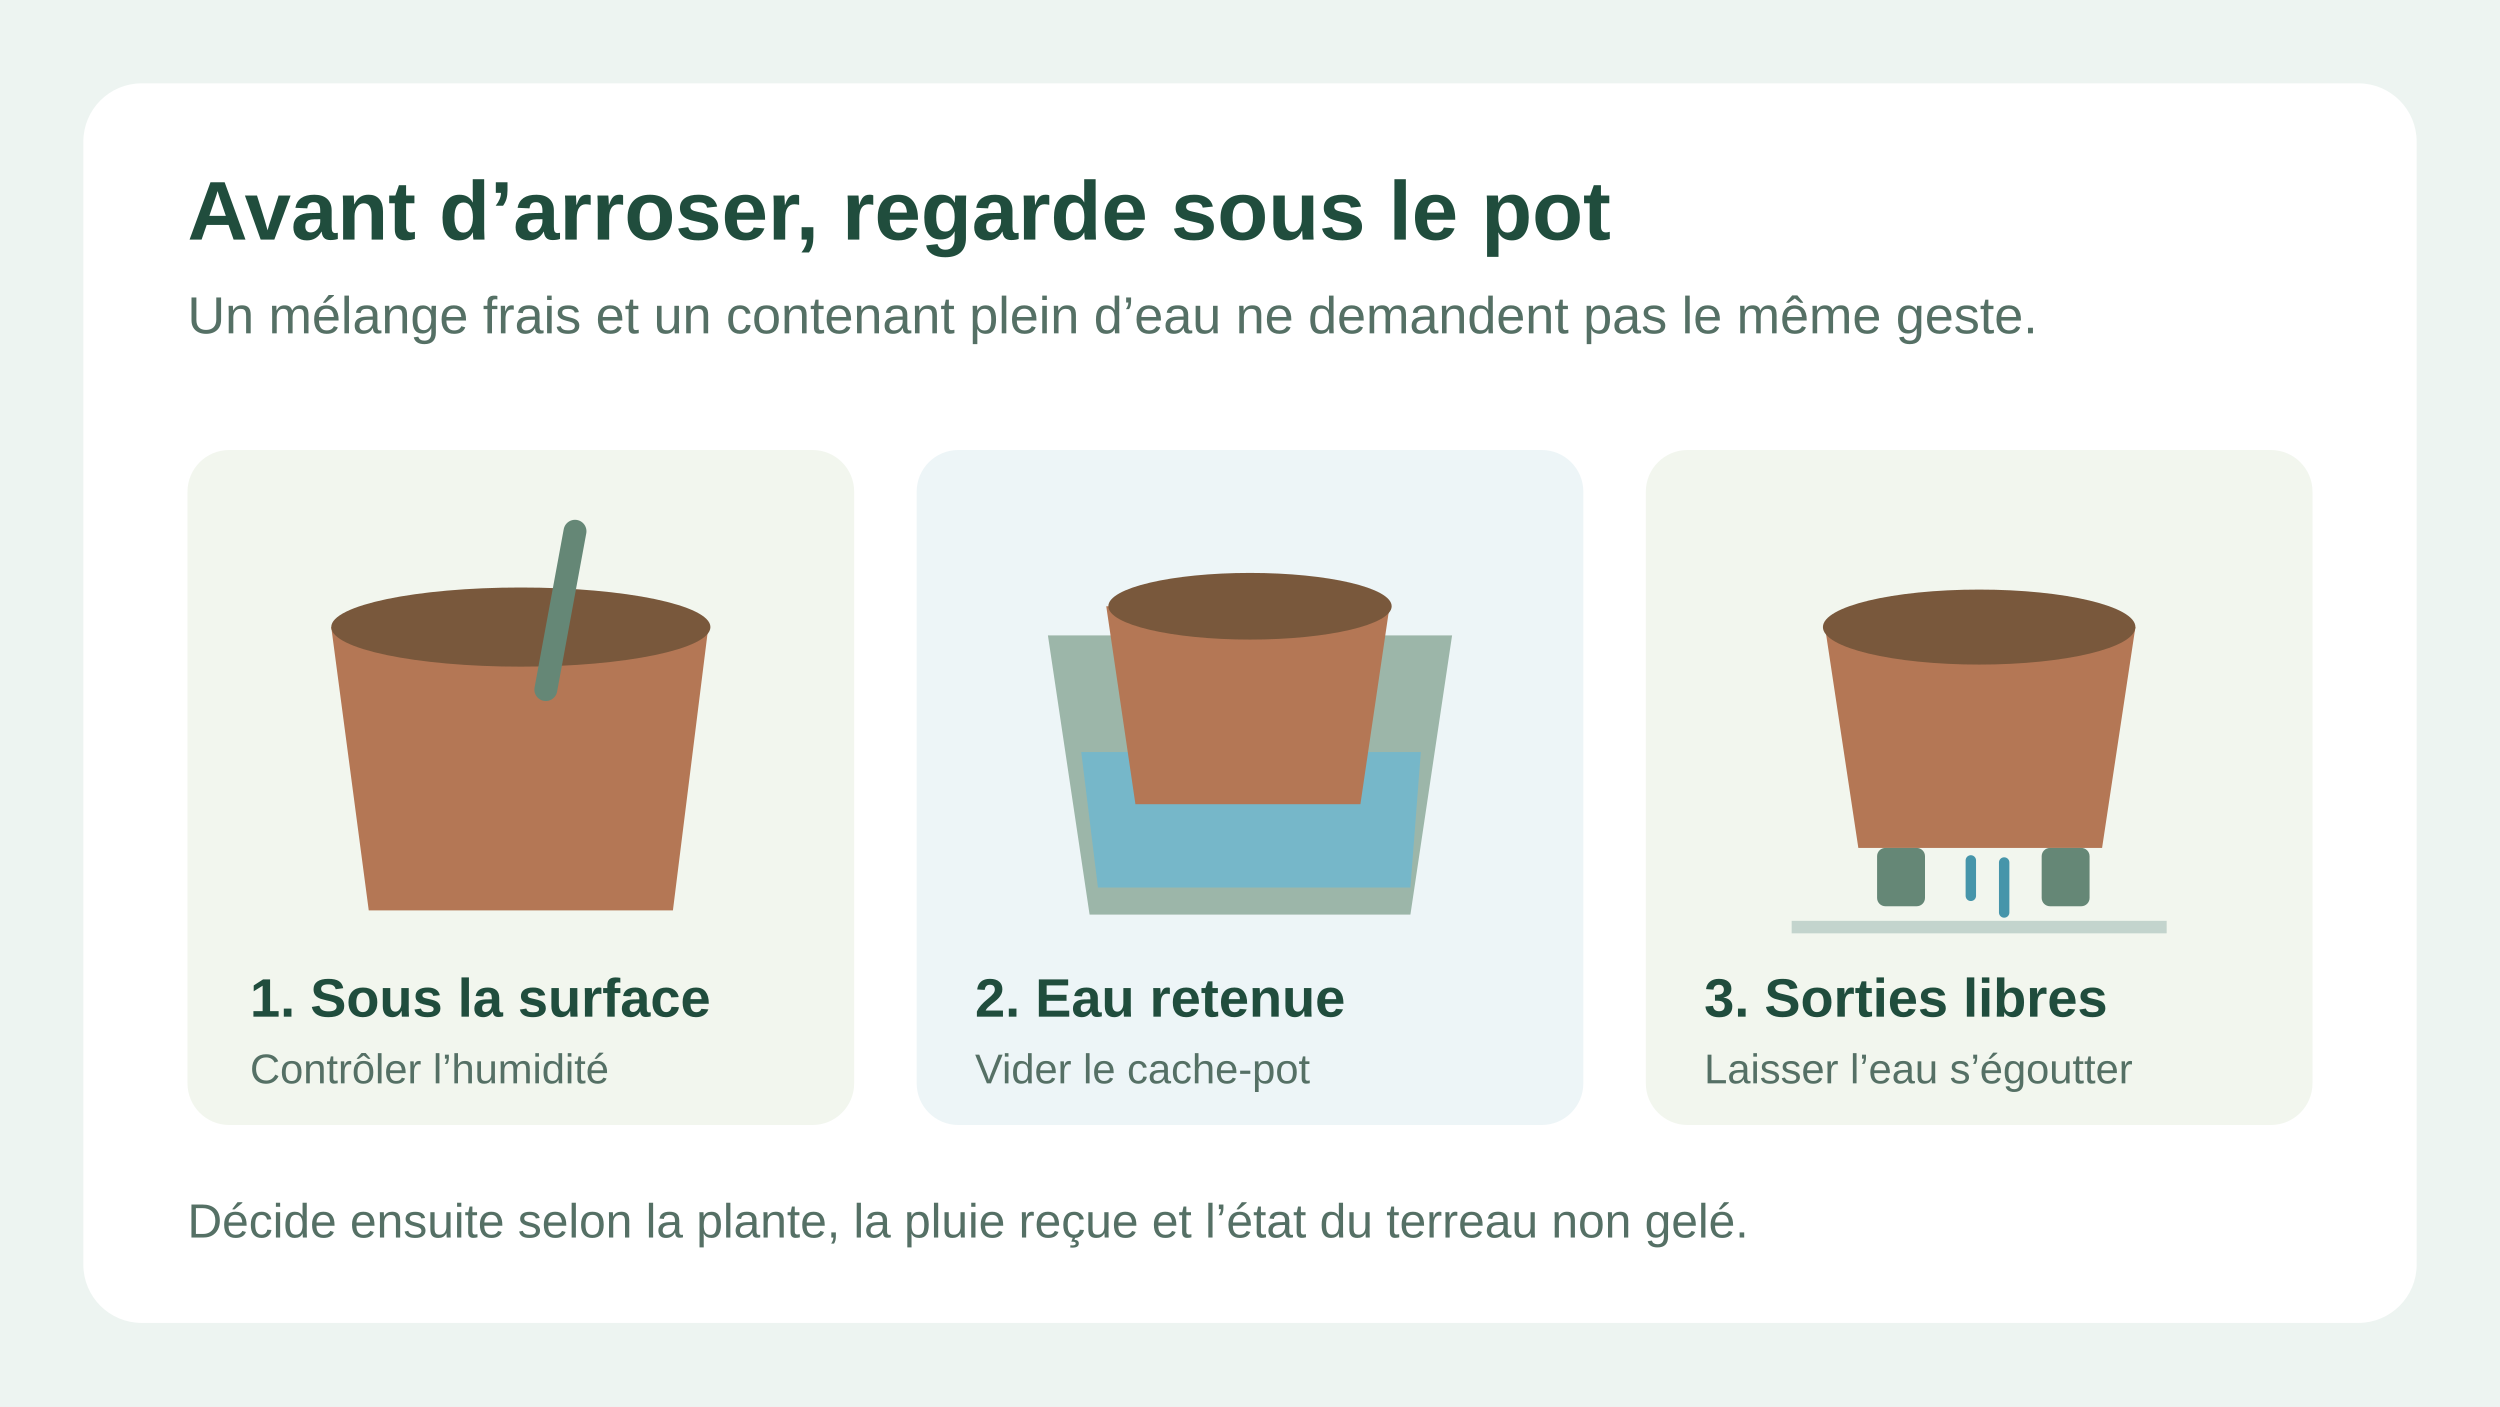
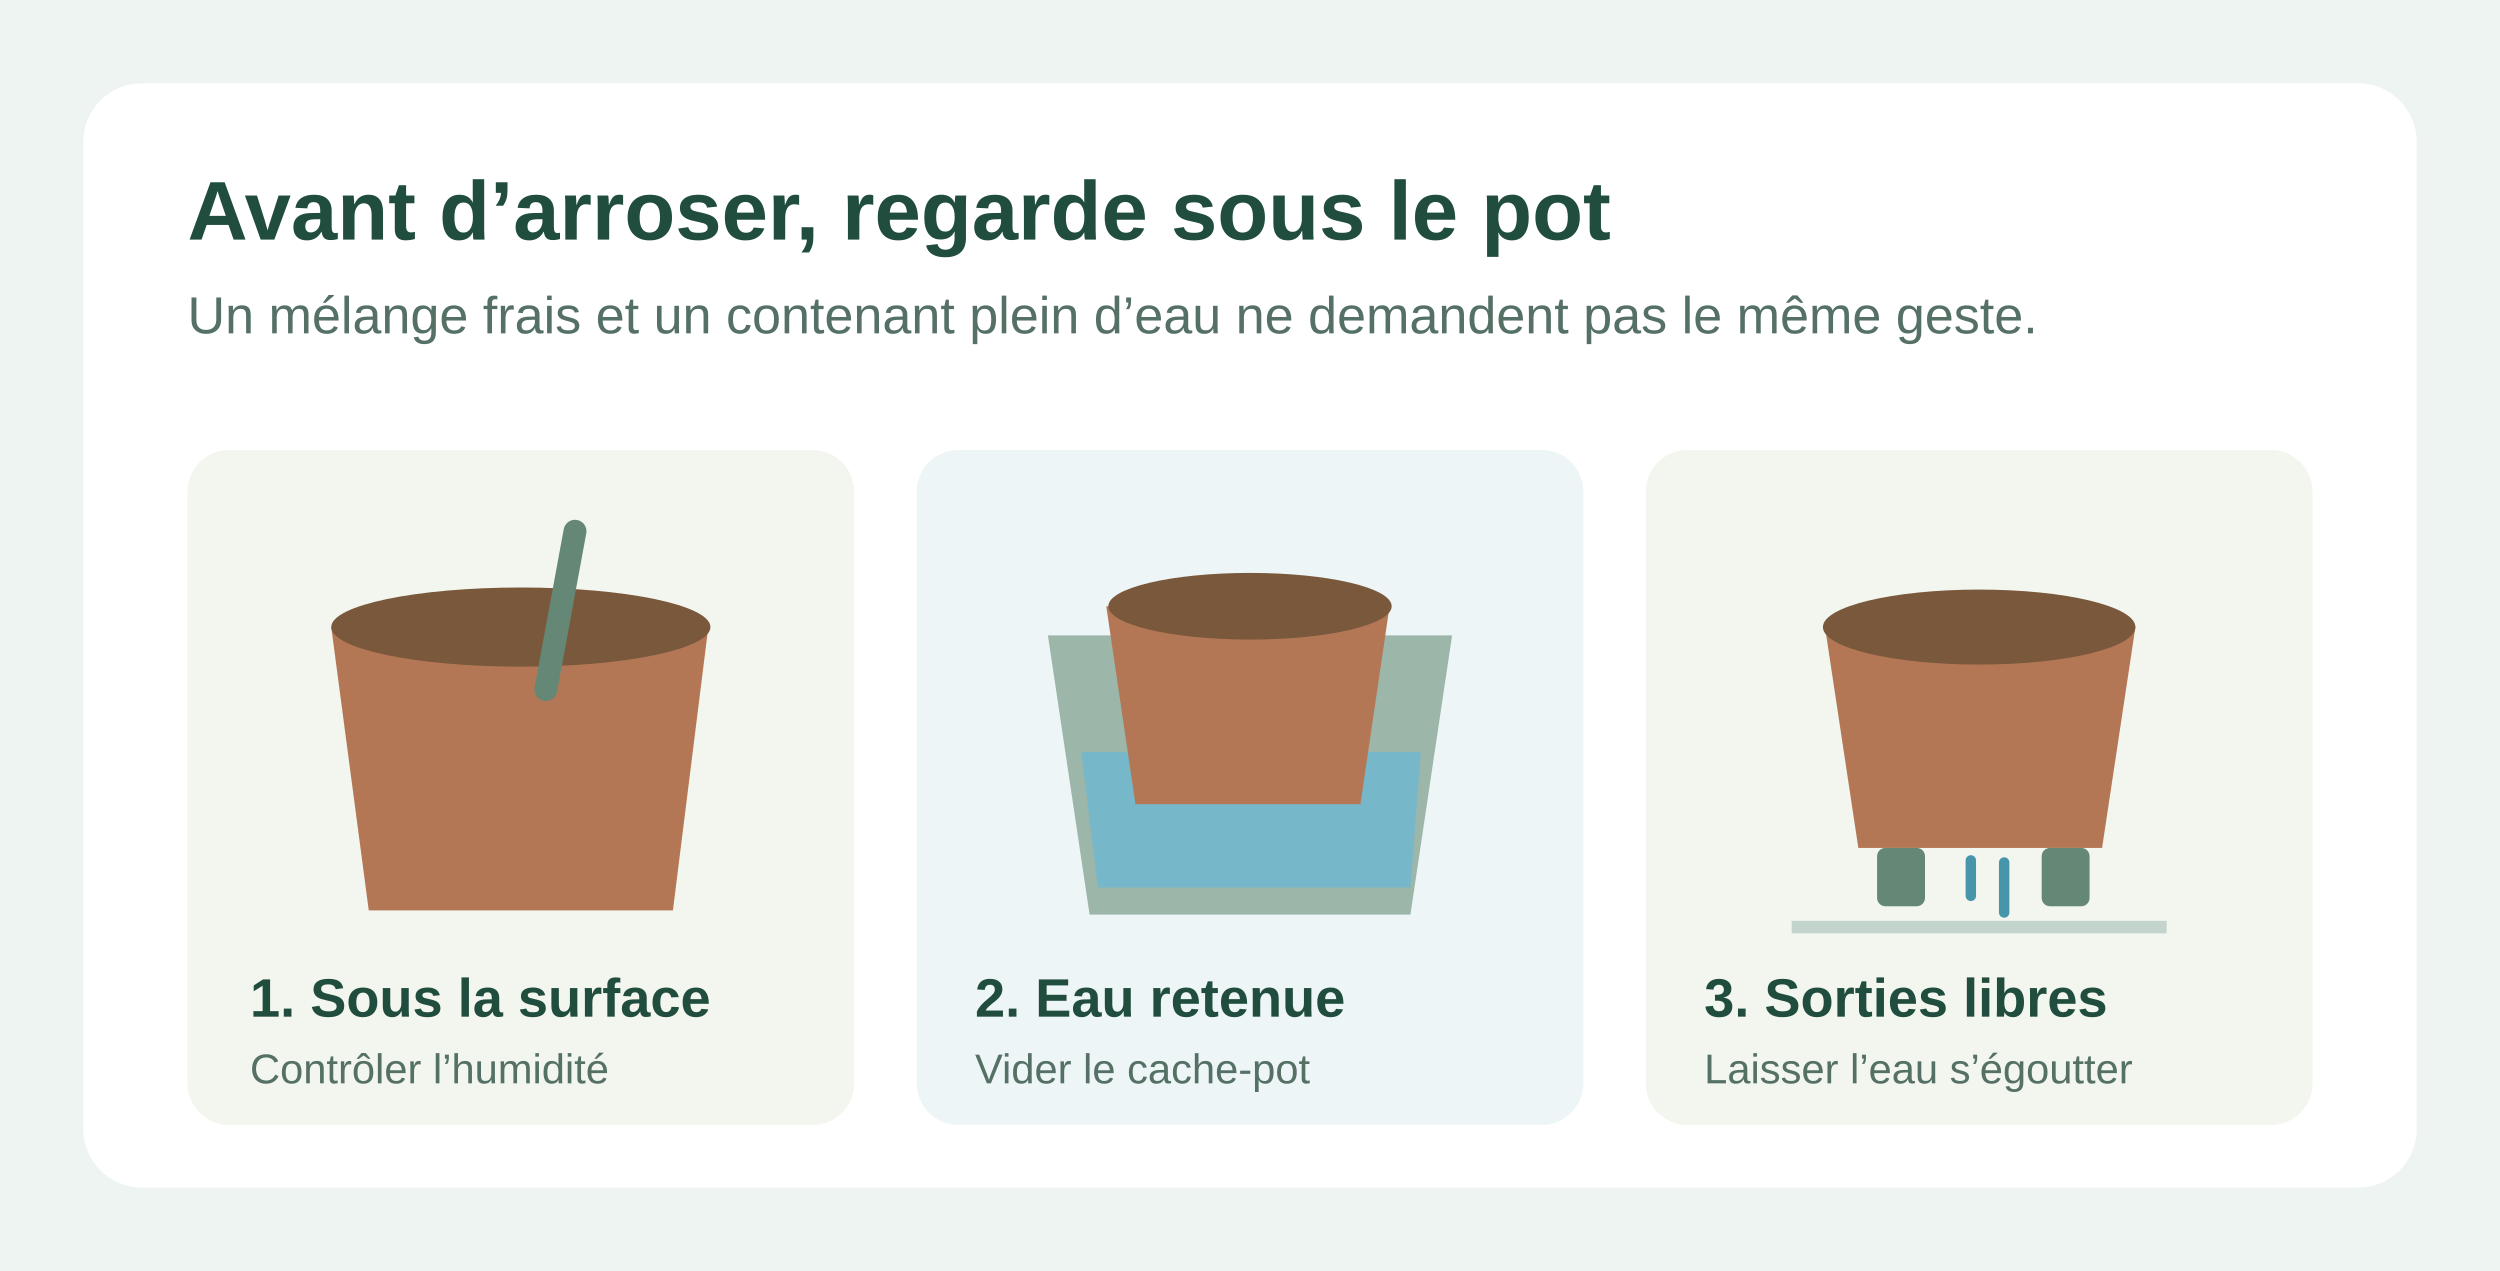
- <svg xmlns="http://www.w3.org/2000/svg" width="1200" height="675" viewBox="0 0 1200 675" role="img" aria-labelledby="title desc">
+ <svg xmlns="http://www.w3.org/2000/svg" width="1200" height="610" viewBox="0 0 1200 610" role="img" aria-labelledby="title desc">
  <rect width="1200" height="675" fill="#edf4f1" />
-   <rect x="40" y="40" width="1120" height="595" rx="28" fill="#fff" />
+   <rect x="40" y="40" width="1120" height="530" rx="28" fill="#fff" />
  <g font-family="Arial, sans-serif" fill="#204d3d">
    <text x="90" y="115" font-size="40" font-weight="700">Avant d’arroser, regarde sous le pot</text>
    <text x="90" y="160" font-size="25" fill="#557065">Un mélange frais et un contenant plein d’eau ne demandent pas le même geste.</text>
    <rect x="90" y="216" width="320" height="324" rx="20" fill="#f2f6ee" />
    <rect x="440" y="216" width="320" height="324" rx="20" fill="#edf5f7" />
    <rect x="790" y="216" width="320" height="324" rx="20" fill="#f2f6ee" />
    <path d="M159 301 H340 L323 437 H177 Z" fill="#b47755" />
    <ellipse cx="250" cy="301" rx="91" ry="19" fill="#79583c" />
    <path d="M276 255 L262 331" stroke="#658776" stroke-width="11" stroke-linecap="round" />
    <text x="120" y="488" font-size="26" font-weight="700">1. Sous la surface</text>
    <text x="120" y="520" font-size="20" fill="#557065">Contrôler l’humidité</text>
    <path d="M503 305 H697 L677 439 H523 Z" fill="#9cb6a9" />
    <path d="M519 361 H682 L677 426 H527 Z" fill="#76b7c9" />
    <path d="M531 291 H667 L653 386 H545 Z" fill="#b47755" />
    <ellipse cx="600" cy="291" rx="68" ry="16" fill="#79583c" />
    <text x="468" y="488" font-size="26" font-weight="700">2. Eau retenue</text>
    <text x="468" y="520" font-size="20" fill="#557065">Vider le cache-pot</text>
    <path d="M876 301 H1025 L1009 407 H892 Z" fill="#b47755" />
    <ellipse cx="950" cy="301" rx="75" ry="18" fill="#79583c" />
    <rect x="901" y="407" width="23" height="28" rx="4" fill="#658776" />
    <rect x="980" y="407" width="23" height="28" rx="4" fill="#658776" />
    <path d="M946 413 V430 M962 414 V438" stroke="#4695aa" stroke-width="5" stroke-linecap="round" />
    <path d="M860 445 H1040" stroke="#c3d4cd" stroke-width="6" />
    <text x="818" y="488" font-size="26" font-weight="700">3. Sorties libres</text>
    <text x="818" y="520" font-size="20" fill="#557065">Laisser l’eau s’égoutter</text>
-     <text x="90" y="594" font-size="23" fill="#557065">Décide ensuite selon la plante, la pluie reçue et l’état du terreau non gelé.</text>
  </g>
</svg>
